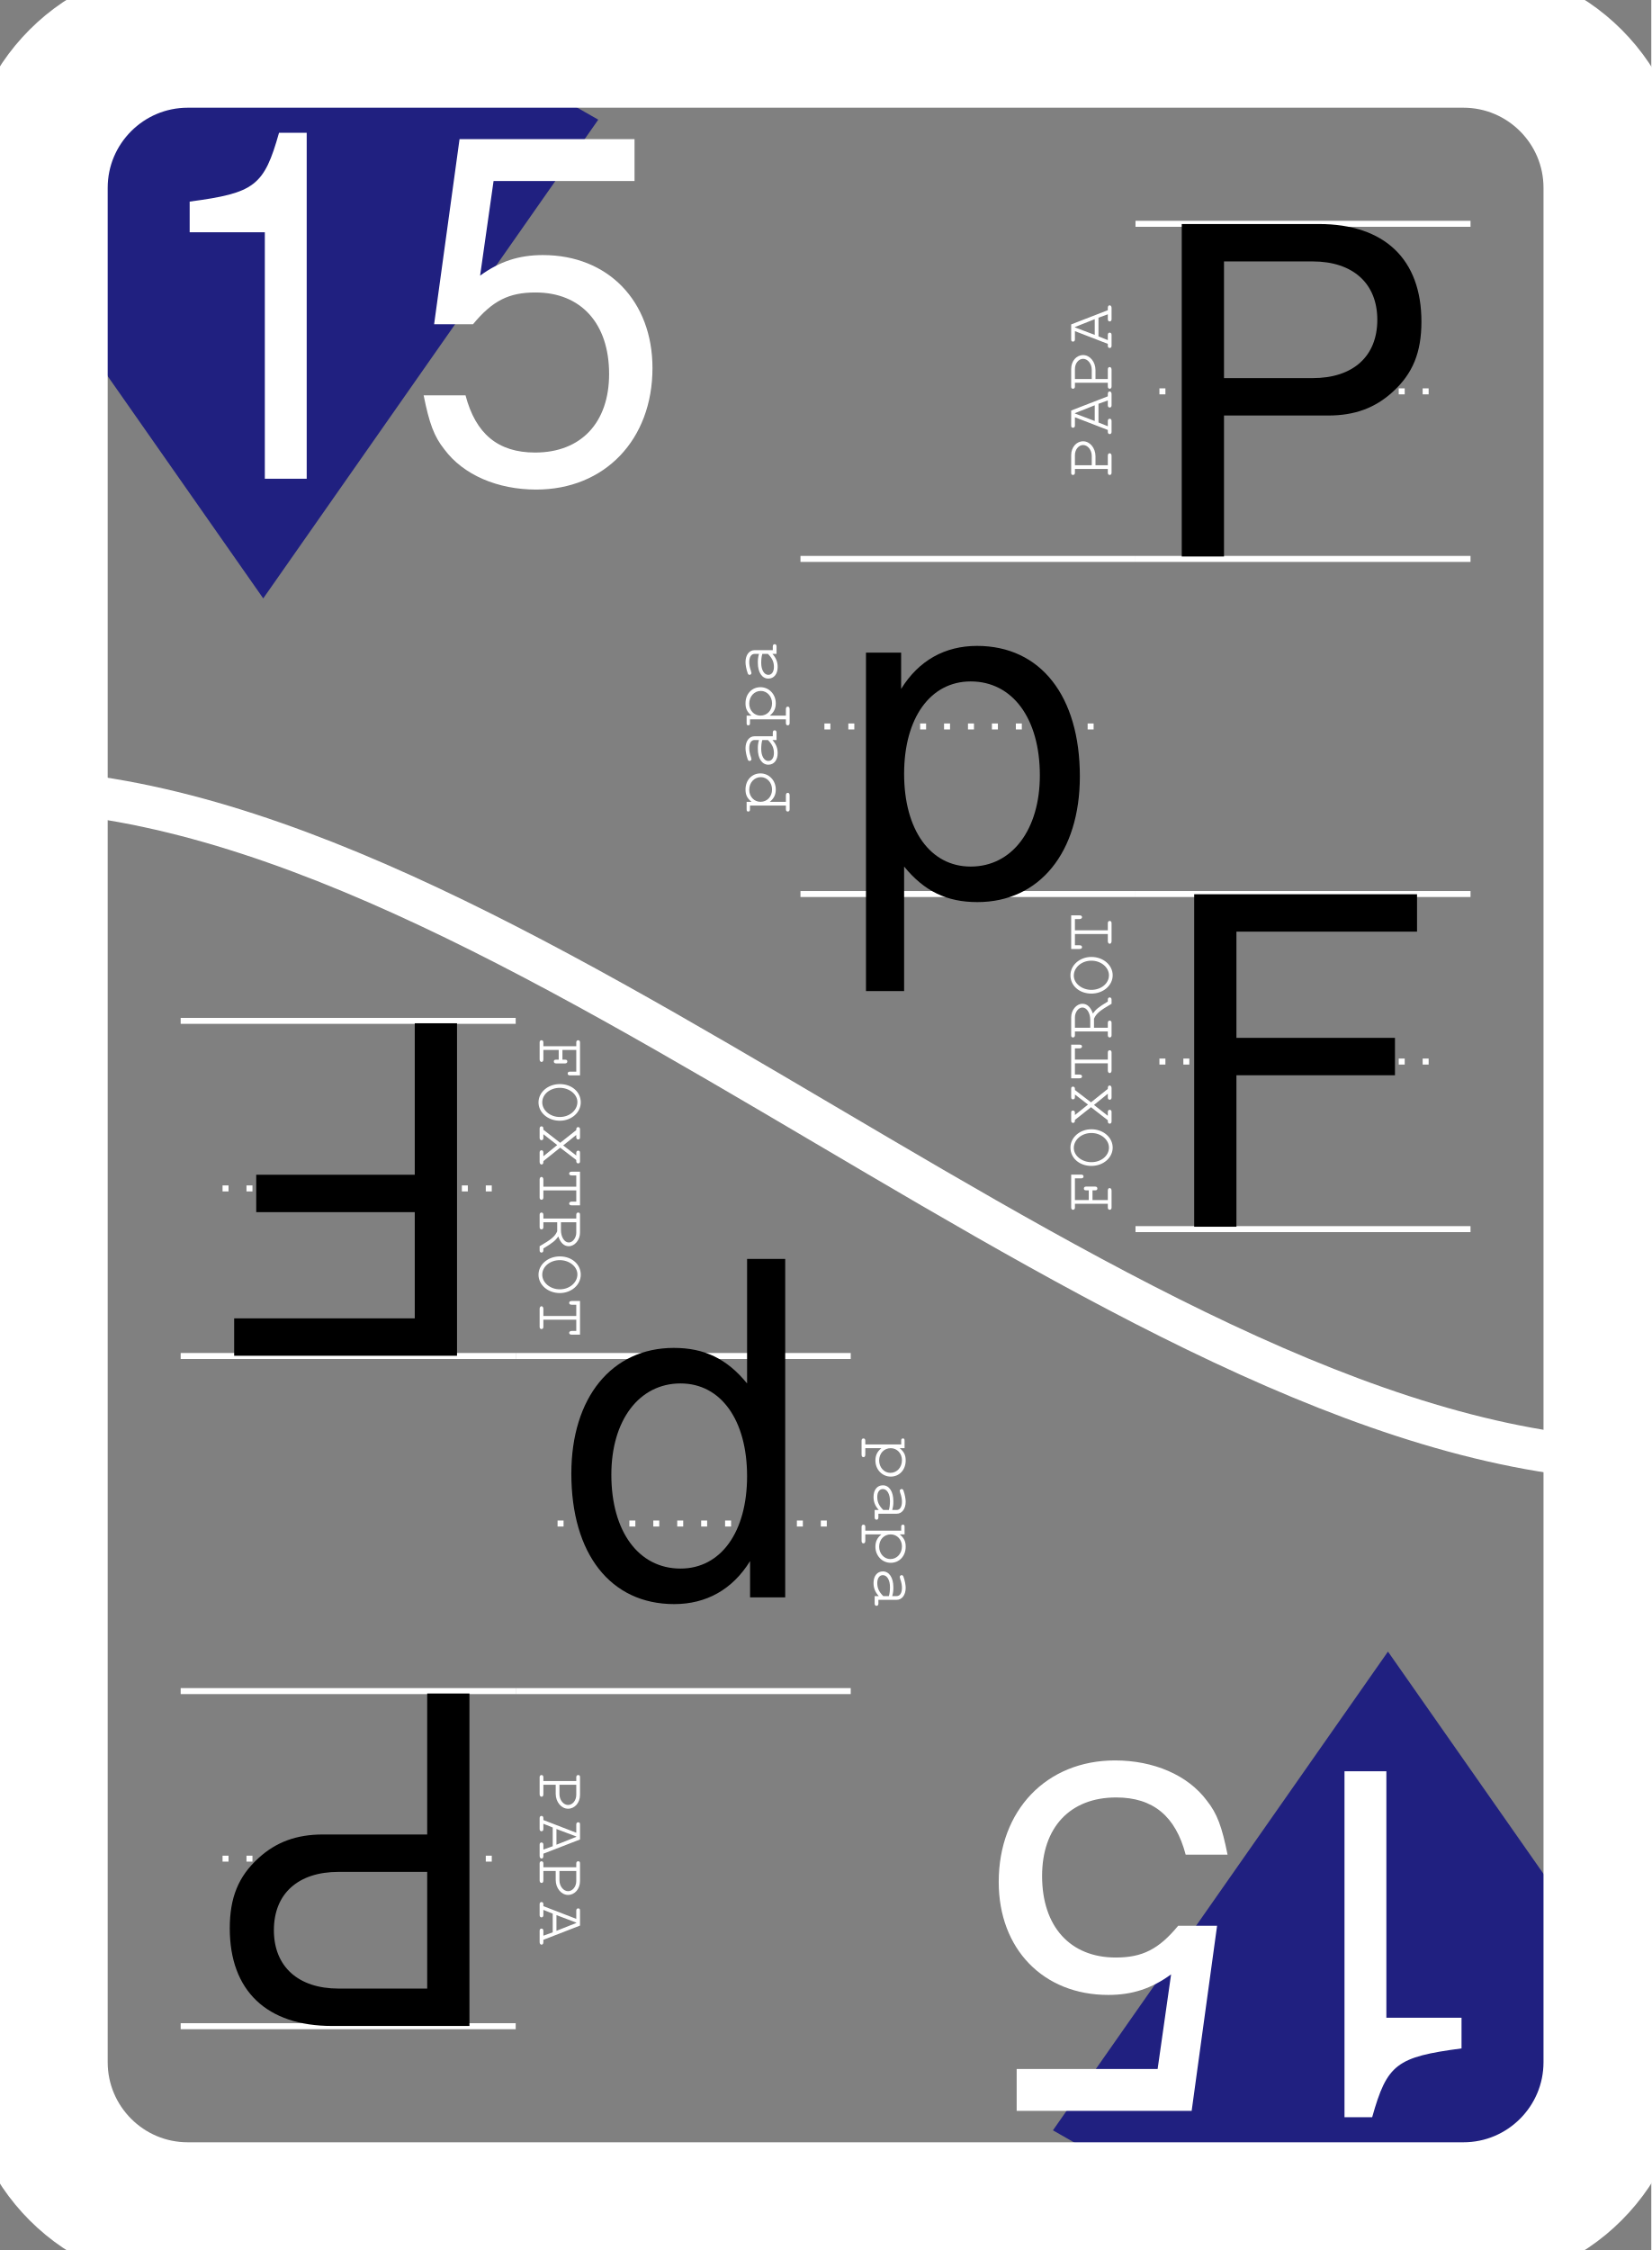
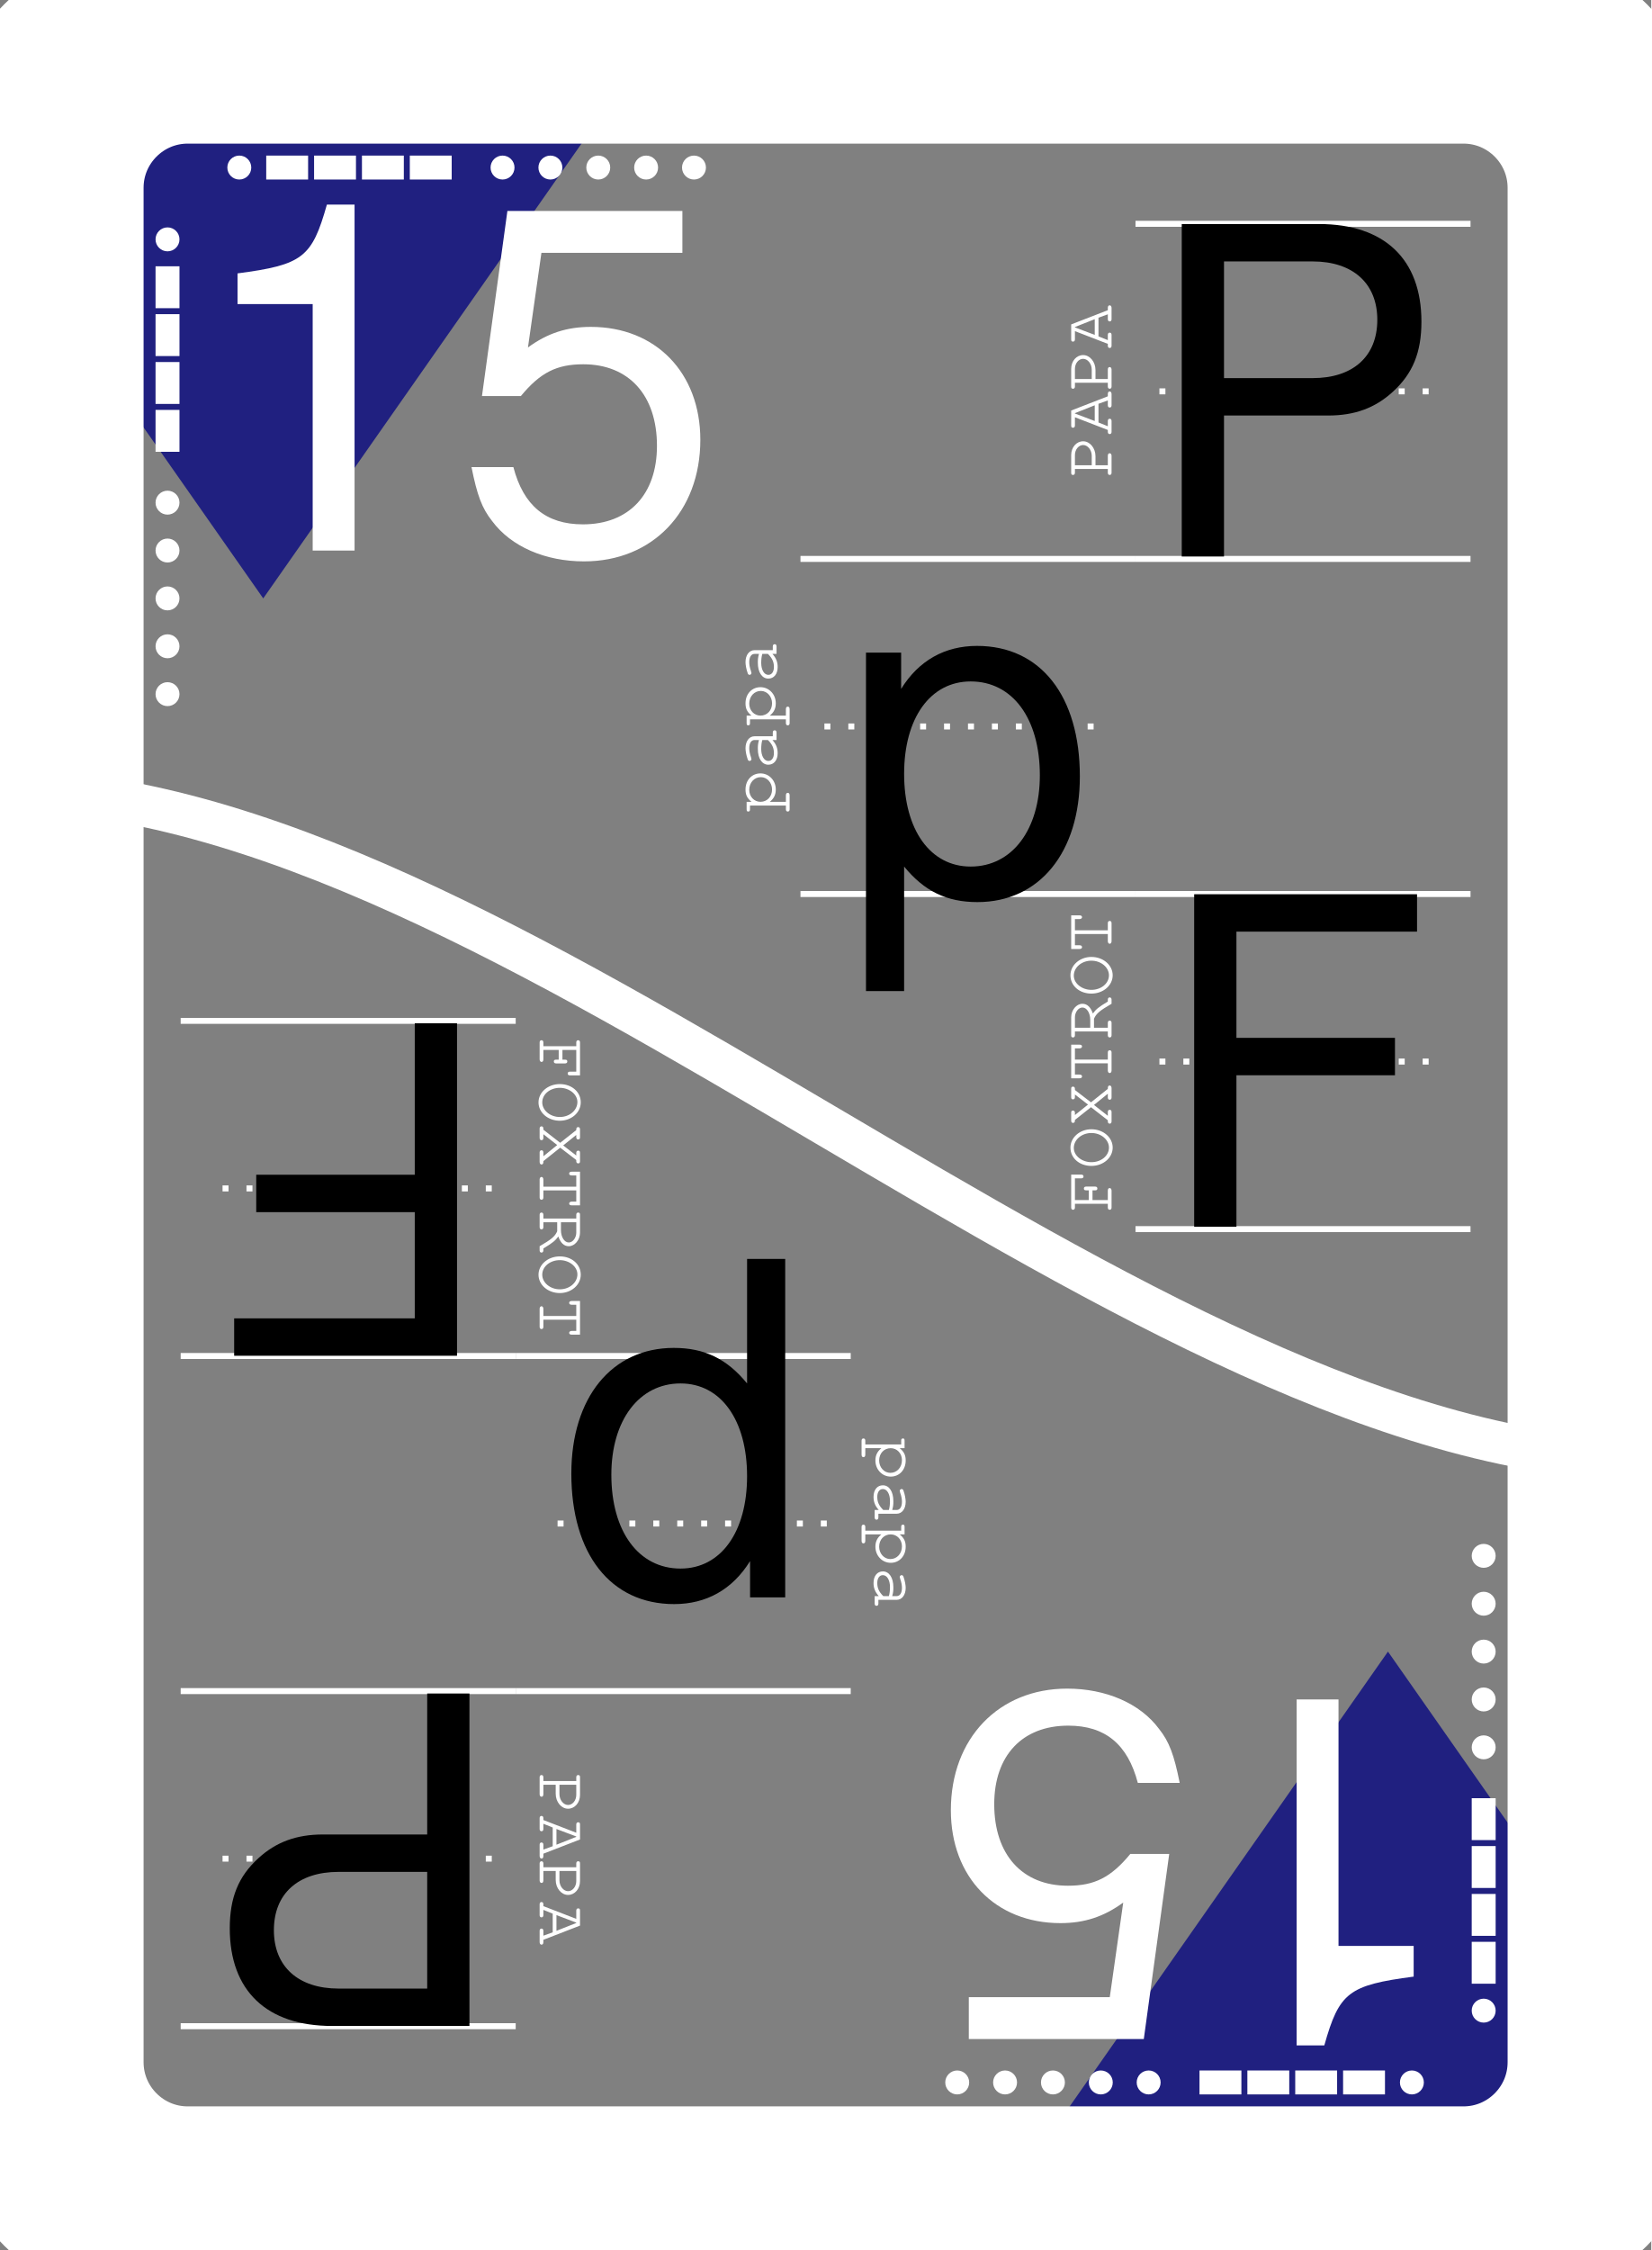
<svg xmlns="http://www.w3.org/2000/svg" xmlns:xlink="http://www.w3.org/1999/xlink" width="69mm" height="94mm" viewBox="-3 -3 69 94" version="1.1" id="card-15">
  <style>
    text { font-family:Helvetica; font-size:19.04px; line-height:1; fill:#000000;fill-opacity:1;stroke:none; }
   
   g.emoji path, g.emoji ellipse, g.emoji circle  { fill:none;stroke:#000000;stroke-width:1.0;stroke-linecap:round;stroke-miterlimit:4;stroke-dasharray:none;stroke-opacity:1 }
   g#card-15-formats-dark text { font-size:7px;fill:#ffffff; }
   g#card-15-thumb-up text, g#card-15-thumb-down text { font-size:7px; }
   path  { fill:none;stroke:#000000;stroke-width:1.0;stroke-linecap:butt;stroke-linejoin:miter;stroke-opacity:1; }
   path.suit { stroke:none; }
   g#card-15-border path  { fill:#808080;fill-opacity:1;stroke:#000000;stroke-width:1.5;stroke-opacity:1;stroke-miterlimit:4;stroke-dasharray:none; }
   g#card-15-lines path { fill:none;stroke:#ffffff;stroke-width:0.25;stroke-linecap:butt;stroke-linejoin:miter;stroke-miterlimit:4;stroke-dasharray:none;stroke-dashoffset:0;stroke-opacity:1 }
   g#card-15-lines-dark path { fill:none;stroke:#000000;stroke-width:0.5;stroke-linecap:butt;stroke-linejoin:miter;stroke-miterlimit:4;stroke-dasharray:none;stroke-dashoffset:0;stroke-opacity:1; }
   g#card-15-lines path.lines-center { stroke-dasharray:0.25, 0.75;}
  </style>
  <defs>
+     <g id="card-15-morse-dot">
+       <circle cx="1" cy="0" r="0.5" style="stroke:none;stroke-width:0;fill:#fff" />
+     </g>
+     <g id="card-15-morse-dash">
+       <rect x="0.125" y="-0.5" width="1.75" height="1" style="stroke:none;stroke-width:0;fill:#fff" />
+     </g>
    <g id="card-15-heart-full" class="emoji" transform="translate(-7,-14)">
      <path d="M 7,14 C -5.5,3.5 2,-3 7,2 12,-3 19.5,3.5 7,14 Z" />
    </g>
    <g id="card-15-heart-broken" class="emoji" transform="translate(-7,-14)">
      <path d="M 3.119,0.918 C -0.516,1.134 -2.304,6.546 6.573,13.572            L 10.056,6.195 5.805,7.761 6.763,2.319            C 5.546,1.284 4.244,0.851 3.119,0.918 Z" />
      <path d="M 11.598,-0.031 C 10.627,-0.087 9.524,0.229 8.459,0.983            L 6.937,5.754 12.36,4.47 6.655,12.992            c 0.148,0.146 0.298,0.292 0.453,0.44            C 17.163,6.008 15.371,0.19 11.598,-0.031 Z" />
    </g>
    <g id="card-15-thumb" class="emoji">
      <path d="m 0.25,6 h 4 C 3.761,3.426 2.261,0.331 6.095,0.464           9.005,0.565 8.214,3.28 7.75,6 c 3,0 7,1 4,3 1,1 1,1 0,2 2,1 2,3 -11.5,2 z" />
      <path style="stroke-width:0.5" d="m 4.722,1.807 c 0,0 0.175,2.379 1.03,2.351           0.834,-0.027 0.855,-2.351 0.855,-2.351 z" />
    </g>
    <g id="card-15-thumb-down" transform="translate(-7,-14)">
      <g transform="translate(-0.1064203,-0.6459912)">
        <path d="m 6.164,1.456 c -0.871,0.317 -1.75,0.576 -1.954,0.576 -0.337,6.56e-4 -0.37,0.279 -0.37,3.113 v 3.112 l 1.42,1.699 c 0.896,1.072 1.58,2.13 1.855,2.865 0.578,1.548 0.663,1.652 1.361,1.652 1.506,0 2.14,-1.654 1.302,-3.397 -0.703,-1.462 -0.703,-1.462 1.455,-1.462 1.649,0 1.96,-0.054 2.344,-0.408 0.354,-0.325 0.416,-0.551 0.31,-1.118 C 13.393,5.575 13.352,5.054 12.667,2.131 11.27,0.672 9.096,0.391 6.164,1.456 Z" />
        <path d="m 8.616,14.41 c 0.974,-0.083 0.526,-1.451 0.526,-1.451 l -1.294,-1.563 c -1.552,-0.039 -0.71,0.585 -1.051,0.707" />
        <rect width="3.565" height="8.378" x="0.302" y="2.094" />
      </g>
    </g>
    <g id="card-15-thumb-up" class="emoji" transform="translate(-7,-14)">
      <g transform="translate(-0.1064198,-0.2965792)">
        <path d="m 6.187,13.485 c -0.869,-0.317 -1.745,-0.576 -1.948,-0.576 -0.336,-6.46e-4 -0.369,-0.279 -0.369,-3.113 v -3.112 l 1.416,-1.699 c 0.893,-1.072 1.576,-2.13 1.849,-2.865 0.576,-1.548 0.661,-1.652 1.357,-1.652 1.501,0 2.134,1.654 1.298,3.397 -0.701,1.462 -0.701,1.462 1.45,1.462 1.644,0 1.954,0.054 2.337,0.408 0.353,0.325 0.415,0.551 0.309,1.118 -0.493,2.514 -0.534,3.035 -1.217,5.958 -1.392,1.459 -3.56,1.74 -6.483,0.674 z" />
        <path d="m 8.632,0.531 c 0.971,0.083 0.524,1.451 0.524,1.451 l -1.29,1.563 c -1.548,0.039 -0.708,-0.585 -1.048,-0.707" />
        <rect width="3.555" height="8.378" x="0.301" y="6.697" />
      </g>
    </g>
    <g id="card-15-sad" class="emoji" transform="translate(-7,-14)">
      <ellipse id="card-15-sad-right-eye" cx="9.5" cy="4" rx="0.25" ry="0.75" />
      <ellipse id="card-15-sad-left-eye" cx="4.5" cy="4" rx="0.25" ry="0.75" />
      <circle id="card-15-sad-face" cx="7" cy="7" r="7" />
      <path id="card-15-sad-frown" d="m 3,10 c 1.5,-3 6,-3 8,0" />
    </g>
    <g id="card-15-happy" class="emoji" transform="translate(-7,-14)">
      <ellipse id="card-15-happy-right-eye" cx="9.5" cy="4" rx="0.25" ry="0.75" />
      <ellipse id="card-15-happy-left-eye" cx="4.5" cy="4" rx="0.25" ry="0.75" />
      <circle id="card-15-happy-face" cx="7" cy="7" r="7" />
      <path id="card-15-happy-smile" d="m 3,8 c 1.5,4 6,4 8,0" />
    </g>
    <g id="card-15-suit-club" transform="translate(7,7)">
      <path id="card-15-suit-club-flower" style="fill:#208020;stroke:none" d="     M -7.347880794884119e-16,4.0      C 3.365,12.557 12.557,-3.365 3.464,-2.0      C 9.192,-9.192 -9.192,-9.192 -3.464,-2      C -12.557,-3.365 -3.365,12.557 -7.347880794884119e-16,4.0      Z     " />
      <path id="card-15-suit-club-stem" style="fill:#208020;stroke:none" d="     m 0,7.0      h -1.5      c 1.5,-1.5 1.5,-7.0 1.5,-7.0      c 0,0 0,5.5 1.5,7.0      z" />
    </g>
    <g id="card-15-suit-heart">
      <path style="fill:#802020;stroke:none" d="M 7,14 C -5.5,3.5 2,-3 7,2 12,-3 19.5,3.5 7,14 Z" />
    </g>
    <g id="card-15-suit-diamond">
      <path style="fill:#202080;stroke:none" d="m 7,14 -7,-10 7,-4 7,4 z" />
    </g>
    <g id="card-15-suit-spade">
      <path style="fill:#202020;stroke:none" d="M 7,0 C -5.5,10.5 2,17 7,12 12,17 19.5,10.5 7,0 Z" />
      <path style="fill:#202020;stroke:none" d="m 7,14 h -1.5 c 1.5,-1.5 1.5,-7.0 1.5,-7.0 c 0,0 0,5.5 1.5,7.0 z" />
    </g>
    <g id="card-15-lines">
      <path d="m 0,0 14,0" />
      <path class="lines-center" d="m 1,7 12,0" />
      <path d="m 0,14 14,0" />
    </g>
    <g id="card-15-lines-dark">
      
      
      
    </g>
    <g id="card-15-translate-text">
      <text xml:space="preserve" x="37.45" y="34.25" text-anchor="middle">p</text>
      <text xml:space="preserve" x="51" y="20.25" text-anchor="middle">P</text>
      <text xml:space="preserve" x="51" y="48.25" text-anchor="middle">F</text>
    </g>
    <g id="card-15-translate-pics">
      <use x="37.45" y="34.25" xlink:href="#card-15-" />
      <use x="51" y="20.25" xlink:href="#card-15-" />
      <use x="51" y="48.25" xlink:href="#card-15-" />
    </g>
    <g id="card-15-formats">
      <g id="formats-up" transform="translate(44.45,6.35)">
        <use xlink:href="#card-15-lines" />
        <text transform="rotate(-90) translate(-7,-1)" xml:space="preserve" text-anchor="middle" style="font-size:3px;line-height:1;font-family:Courier;fill:#ffffff;fill-opacity:1;stroke:#ffffff;stroke-width:0;stroke-miterlimit:4;stroke-dasharray:none;stroke-opacity:1">PAPA</text>
      </g>
      <g id="card-15-formats-plain" transform="translate(30.45,20.35)">
        <use xlink:href="#card-15-lines" />
        <text transform="rotate(-90) translate(-7,-1)" xml:space="preserve" text-anchor="middle" style="font-size:3px;line-height:1;font-family:Courier;fill:#ffffff;fill-opacity:1;stroke:#ffffff;stroke-width:0;stroke-miterlimit:4;stroke-dasharray:none;stroke-opacity:1">papa</text>
      </g>
      <g id="card-15-formats-down" transform="translate(44.45,34.35)">
        <use xlink:href="#card-15-lines" />
        <text transform="rotate(-90) translate(-7,-1)" xml:space="preserve" text-anchor="middle" style="font-size:3px;line-height:1;font-family:Courier;fill:#ffffff;fill-opacity:1;stroke:#ffffff;stroke-width:0;stroke-miterlimit:4;stroke-dasharray:none;stroke-opacity:1">FOXTROT</text>
      </g>
      <text xml:space="preserve" text-anchor="middle" style="font-size:7px;line-height:1;font-family:Courier;fill:#ffffff;fill-opacity:1;stroke:#ffffff;stroke-width:0;stroke-miterlimit:4;stroke-dasharray:none;stroke-opacity:1" x="51.45" y="28.50" />
    </g>
    <g id="card-15-formats-dark">
      <g id="card-15-formats-up" transform="translate(44.45,6.35)">
        <use xlink:href="#card-15-lines-dark" />
        <text transform="rotate(-90) translate(-7,-1)" xml:space="preserve" text-anchor="middle" style="font-size:3px;line-height:1;font-family:Courier;fill:#ffffff;fill-opacity:1;stroke:#ffffff;stroke-width:0;stroke-miterlimit:4;stroke-dasharray:none;stroke-opacity:1">PAPA</text>
      </g>
      <g id="card-15-formats-plain" transform="translate(30.45,20.35)">
        <use xlink:href="#card-15-lines-dark" />
        <text transform="rotate(-90) translate(-7,18.5)" xml:space="preserve" text-anchor="middle" style="font-size:4px;line-height:1;font-family:Courier;fill:#ffffff;fill-opacity:1;stroke:#ffffff;stroke-width:0;stroke-miterlimit:4;stroke-dasharray:none;stroke-opacity:1">papa</text>
      </g>
      <g id="card-15-formats-down" transform="translate(44.45,34.35)">
        <use xlink:href="#card-15-lines-dark" />
        <text transform="rotate(-90) translate(-7,-1)" xml:space="preserve" text-anchor="middle" style="font-size:3px;line-height:1;font-family:Courier;fill:#ffffff;fill-opacity:1;stroke:#ffffff;stroke-width:0;stroke-miterlimit:4;stroke-dasharray:none;stroke-opacity:1">FOXTROT</text>
      </g>
      <text xml:space="preserve" text-anchor="middle" style="fill:#000000;font-size:150%" x="51.45" y="36" />
    </g>
  </defs>
  <g id="card-15-main-layer">
    <rect x="-3" y="-3" width="69" height="94" style="fill:#808080" />
    <use opacity="1" transform="matrix(2,0,0,2,-6,-6)" xlink:href="#card-15-suit-diamond" />
    <use xlink:href="#card-15-formats" />
    <g transform="rotate(180,31.5,44)">
      <use opacity="1" transform="matrix(2,0,0,2,-6,-6)" xlink:href="#card-15-suit-diamond" />
      <use xlink:href="#card-15-formats" />
    </g>
    <g id="card-15-border">
-       <rect x="-1.5" y="-1.5" width="66" height="91" rx="6.35" opacity="1.0" style="fill:none;stroke:#ffffff;stroke-width:6.0" />
+       <rect x="-1.5" y="-1.5" width="66" height="91" rx="6.35" opacity="1.0" style="fill:none;stroke:#ffffff;stroke-width:9.0" />
      <path id="card-15-border-separator" style="stroke:#ffffff;stroke-width:1.75;fill:none;" d="M -3.0,30 C 18.5,30 44.5,58 66,58" />
    </g>
    <g id="card-15-upward">
-       <text x="14" y="17" style="font-family:Helvetica;font-size:20px;fill:#fff" text-anchor="middle">15</text>
+       <text x="16" y="20" style="font-family:Helvetica;font-size:20px;fill:#fff" text-anchor="middle">15</text>
+       <g id="card-15-morse" transform="translate(6,4)">
+         <g id="card-15-suit-morse">
+           <use xlink:href="#card-15-morse-dot" transform="translate(0,0)" />
+           <use xlink:href="#card-15-morse-dash" transform="translate(2,0)" />
+           <use xlink:href="#card-15-morse-dash" transform="translate(4,0)" />
+           <use xlink:href="#card-15-morse-dash" transform="translate(6,0)" />
+           <use xlink:href="#card-15-morse-dash" transform="translate(8,0)" />
+         </g>
+         <g id="card-15-face-morse" transform="translate(11,0)">
+           <use xlink:href="#card-15-morse-dot" transform="translate(0,0)" />
+           <use xlink:href="#card-15-morse-dot" transform="translate(2,0)" />
+           <use xlink:href="#card-15-morse-dot" transform="translate(4,0)" />
+           <use xlink:href="#card-15-morse-dot" transform="translate(6,0)" />
+           <use xlink:href="#card-15-morse-dot" transform="translate(8,0)" />
+         </g>
+       </g>
+       <use xlink:href="#card-15-morse" transform="translate(8,0) rotate(90)" />
      <use xlink:href="#card-15-translate-text" />
    </g>
    <use xlink:href="#card-15-upward" transform="rotate(180,31.5,44)" />
  </g>
</svg>
